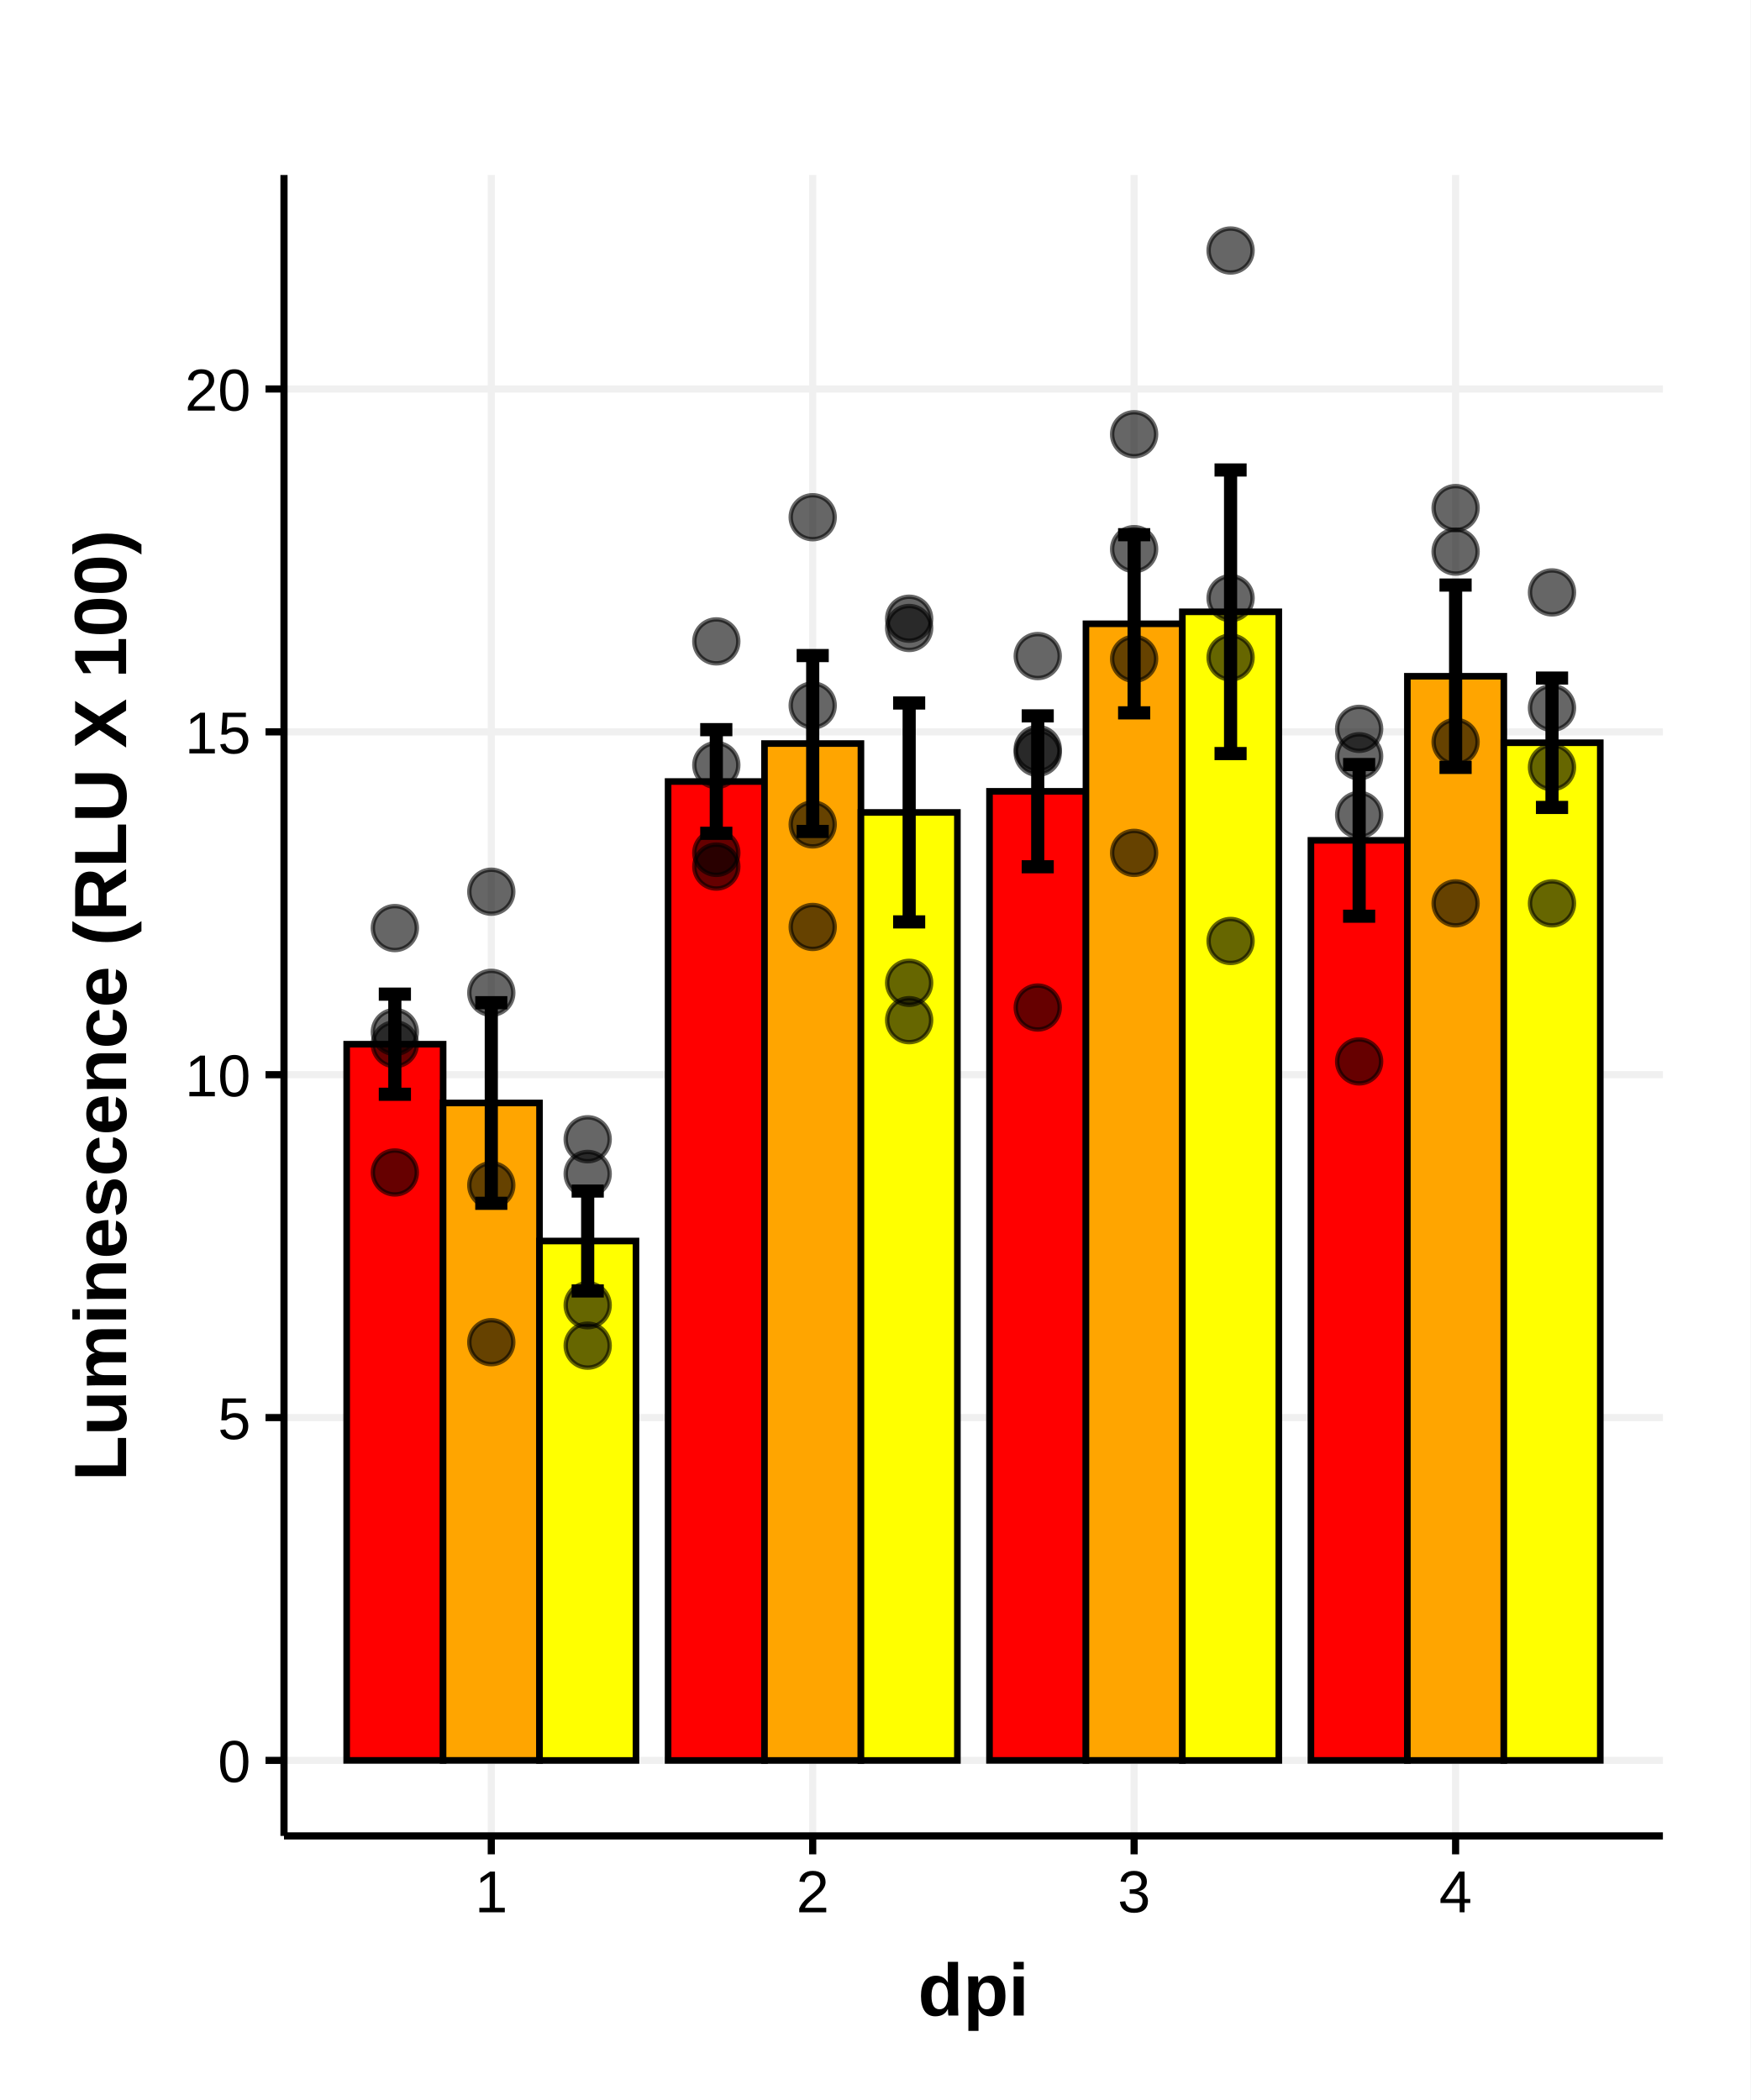
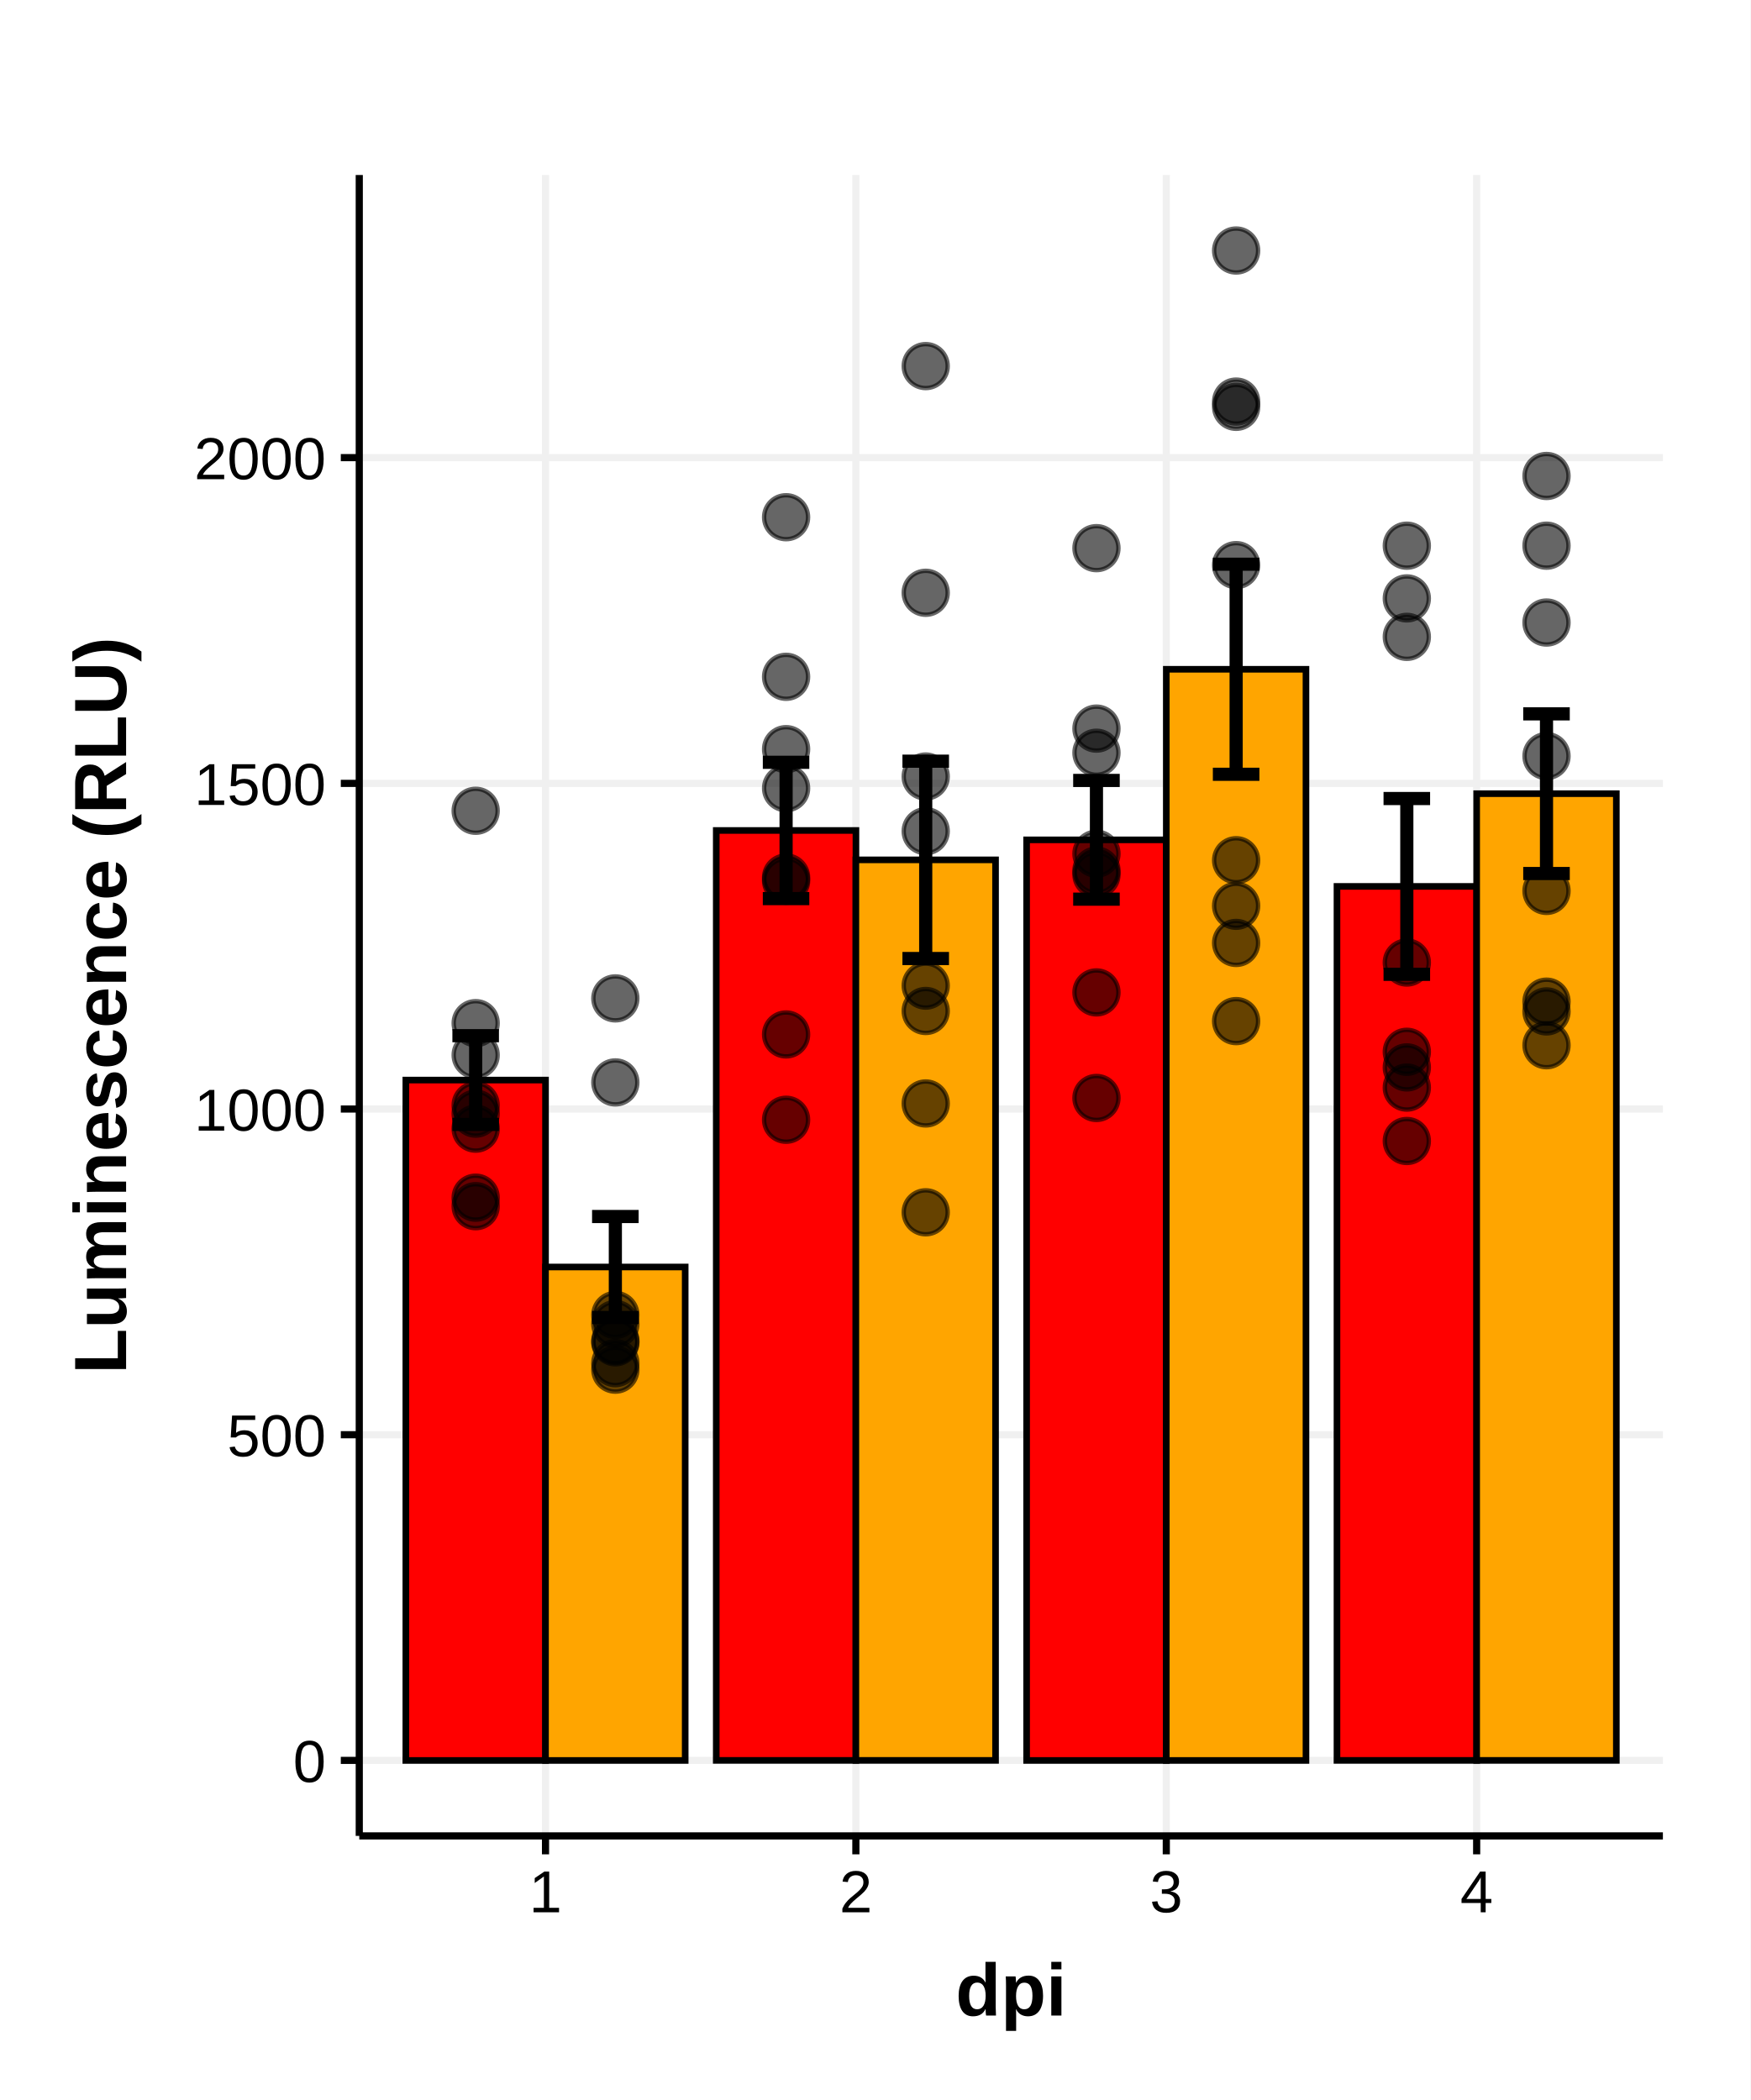
<svg xmlns="http://www.w3.org/2000/svg" class="svglite" width="283.46pt" height="340.16pt" viewBox="0 0 283.46 340.16">
  <defs>
    <style type="text/css">
    .svglite line, .svglite polyline, .svglite polygon, .svglite path, .svglite rect, .svglite circle {
      fill: none;
      stroke: #000000;
      stroke-linecap: round;
      stroke-linejoin: round;
      stroke-miterlimit: 10.00;
    }
  </style>
  </defs>
  <rect width="100%" height="100%" style="stroke: none; fill: #FFFFFF;" />
  <defs>
    <clipPath id="cpMC4wMHwyODMuNDZ8MC4wMHwzNDAuMTY=">
      <rect x="0.00" y="0.00" width="283.46" height="340.16" />
    </clipPath>
  </defs>
  <g clip-path="url(#cpMC4wMHwyODMuNDZ8MC4wMHwzNDAuMTY=)">
    <rect x="0.00" y="0.00" width="283.46" height="340.16" style="stroke-width: 1.16; stroke: none; fill: #FFFFFF;" />
  </g>
  <defs>
-     <clipPath id="cpNDUuOTl8MjY5LjI5fDI4LjM1fDI5Ny4zOA==">
-       <rect x="45.99" y="28.35" width="223.31" height="269.04" />
+     <clipPath id="cpNTguMTh8MjY5LjI5fDI4LjM1fDI5Ny4zOA==">
+       <rect x="58.18" y="28.35" width="211.11" height="269.04" />
    </clipPath>
  </defs>
-   <g clip-path="url(#cpNDUuOTl8MjY5LjI5fDI4LjM1fDI5Ny4zOA==)">
-     <rect x="45.99" y="28.35" width="223.31" height="269.04" style="stroke-width: 1.16; stroke: none; fill: #FFFFFF;" />
-     <polyline points="45.99,285.15 269.29,285.15 " style="stroke-width: 1.16; stroke: #F0F0F0; stroke-linecap: butt;" />
-     <polyline points="45.99,229.62 269.29,229.62 " style="stroke-width: 1.16; stroke: #F0F0F0; stroke-linecap: butt;" />
-     <polyline points="45.99,174.08 269.29,174.08 " style="stroke-width: 1.16; stroke: #F0F0F0; stroke-linecap: butt;" />
-     <polyline points="45.99,118.55 269.29,118.55 " style="stroke-width: 1.16; stroke: #F0F0F0; stroke-linecap: butt;" />
-     <polyline points="45.99,63.01 269.29,63.01 " style="stroke-width: 1.16; stroke: #F0F0F0; stroke-linecap: butt;" />
-     <polyline points="79.56,297.38 79.56,28.35 " style="stroke-width: 1.16; stroke: #F0F0F0; stroke-linecap: butt;" />
-     <polyline points="131.61,297.38 131.61,28.35 " style="stroke-width: 1.16; stroke: #F0F0F0; stroke-linecap: butt;" />
-     <polyline points="183.66,297.38 183.66,28.35 " style="stroke-width: 1.16; stroke: #F0F0F0; stroke-linecap: butt;" />
-     <polyline points="235.72,297.38 235.72,28.35 " style="stroke-width: 1.16; stroke: #F0F0F0; stroke-linecap: butt;" />
-     <rect x="56.14" y="169.14" width="15.62" height="116.01" style="stroke-width: 1.07; stroke-linecap: square; stroke-linejoin: miter; fill: #FF0000;" />
-     <rect x="108.19" y="126.59" width="15.62" height="158.57" style="stroke-width: 1.07; stroke-linecap: square; stroke-linejoin: miter; fill: #FF0000;" />
-     <rect x="160.24" y="128.18" width="15.62" height="156.97" style="stroke-width: 1.07; stroke-linecap: square; stroke-linejoin: miter; fill: #FF0000;" />
-     <rect x="212.29" y="136.12" width="15.62" height="149.03" style="stroke-width: 1.07; stroke-linecap: square; stroke-linejoin: miter; fill: #FF0000;" />
-     <rect x="71.75" y="178.66" width="15.62" height="106.49" style="stroke-width: 1.07; stroke-linecap: square; stroke-linejoin: miter; fill: #FFA500;" />
-     <rect x="123.80" y="120.44" width="15.62" height="164.72" style="stroke-width: 1.07; stroke-linecap: square; stroke-linejoin: miter; fill: #FFA500;" />
-     <rect x="175.86" y="101.04" width="15.62" height="184.11" style="stroke-width: 1.07; stroke-linecap: square; stroke-linejoin: miter; fill: #FFA500;" />
-     <rect x="227.91" y="109.54" width="15.62" height="175.62" style="stroke-width: 1.07; stroke-linecap: square; stroke-linejoin: miter; fill: #FFA500;" />
-     <rect x="87.37" y="201.02" width="15.62" height="84.14" style="stroke-width: 1.07; stroke-linecap: square; stroke-linejoin: miter; fill: #FFFF00;" />
-     <rect x="139.42" y="131.60" width="15.62" height="153.56" style="stroke-width: 1.07; stroke-linecap: square; stroke-linejoin: miter; fill: #FFFF00;" />
-     <rect x="191.47" y="99.10" width="15.62" height="186.06" style="stroke-width: 1.07; stroke-linecap: square; stroke-linejoin: miter; fill: #FFFF00;" />
-     <rect x="243.53" y="120.31" width="15.62" height="164.84" style="stroke-width: 1.07; stroke-linecap: square; stroke-linejoin: miter; fill: #FFFF00;" />
-     <polyline points="61.34,161.03 66.55,161.03 " style="stroke-width: 2.13; stroke-linecap: butt;" />
-     <polyline points="63.94,161.03 63.94,177.25 " style="stroke-width: 2.13; stroke-linecap: butt;" />
-     <polyline points="61.34,177.25 66.55,177.25 " style="stroke-width: 2.13; stroke-linecap: butt;" />
-     <polyline points="113.39,118.19 118.60,118.19 " style="stroke-width: 2.13; stroke-linecap: butt;" />
-     <polyline points="116.00,118.19 116.00,134.98 " style="stroke-width: 2.13; stroke-linecap: butt;" />
-     <polyline points="113.39,134.98 118.60,134.98 " style="stroke-width: 2.13; stroke-linecap: butt;" />
-     <polyline points="165.45,115.96 170.65,115.96 " style="stroke-width: 2.13; stroke-linecap: butt;" />
-     <polyline points="168.05,115.96 168.05,140.40 " style="stroke-width: 2.13; stroke-linecap: butt;" />
-     <polyline points="165.45,140.40 170.65,140.40 " style="stroke-width: 2.13; stroke-linecap: butt;" />
-     <polyline points="217.50,123.84 222.70,123.84 " style="stroke-width: 2.13; stroke-linecap: butt;" />
-     <polyline points="220.10,123.84 220.10,148.41 " style="stroke-width: 2.13; stroke-linecap: butt;" />
-     <polyline points="217.50,148.41 222.70,148.41 " style="stroke-width: 2.13; stroke-linecap: butt;" />
-     <polyline points="76.96,162.42 82.16,162.42 " style="stroke-width: 2.13; stroke-linecap: butt;" />
-     <polyline points="79.56,162.42 79.56,194.91 " style="stroke-width: 2.13; stroke-linecap: butt;" />
-     <polyline points="76.96,194.91 82.16,194.91 " style="stroke-width: 2.13; stroke-linecap: butt;" />
-     <polyline points="129.01,106.19 134.21,106.19 " style="stroke-width: 2.13; stroke-linecap: butt;" />
-     <polyline points="131.61,106.19 131.61,134.68 " style="stroke-width: 2.13; stroke-linecap: butt;" />
-     <polyline points="129.01,134.68 134.21,134.68 " style="stroke-width: 2.13; stroke-linecap: butt;" />
-     <polyline points="181.06,86.61 186.27,86.61 " style="stroke-width: 2.13; stroke-linecap: butt;" />
-     <polyline points="183.66,86.61 183.66,115.47 " style="stroke-width: 2.13; stroke-linecap: butt;" />
-     <polyline points="181.06,115.47 186.27,115.47 " style="stroke-width: 2.13; stroke-linecap: butt;" />
-     <polyline points="233.11,94.77 238.32,94.77 " style="stroke-width: 2.13; stroke-linecap: butt;" />
-     <polyline points="235.72,94.77 235.72,124.30 " style="stroke-width: 2.13; stroke-linecap: butt;" />
-     <polyline points="233.11,124.30 238.32,124.30 " style="stroke-width: 2.13; stroke-linecap: butt;" />
-     <polyline points="92.57,192.93 97.78,192.93 " style="stroke-width: 2.13; stroke-linecap: butt;" />
-     <polyline points="95.17,192.93 95.17,209.11 " style="stroke-width: 2.13; stroke-linecap: butt;" />
-     <polyline points="92.57,209.11 97.78,209.11 " style="stroke-width: 2.13; stroke-linecap: butt;" />
-     <polyline points="144.63,113.87 149.83,113.87 " style="stroke-width: 2.13; stroke-linecap: butt;" />
-     <polyline points="147.23,113.87 147.23,149.33 " style="stroke-width: 2.13; stroke-linecap: butt;" />
-     <polyline points="144.63,149.33 149.83,149.33 " style="stroke-width: 2.13; stroke-linecap: butt;" />
-     <polyline points="196.68,76.13 201.88,76.13 " style="stroke-width: 2.13; stroke-linecap: butt;" />
-     <polyline points="199.28,76.13 199.28,122.06 " style="stroke-width: 2.13; stroke-linecap: butt;" />
-     <polyline points="196.68,122.06 201.88,122.06 " style="stroke-width: 2.13; stroke-linecap: butt;" />
-     <polyline points="248.73,109.83 253.94,109.83 " style="stroke-width: 2.13; stroke-linecap: butt;" />
-     <polyline points="251.33,109.83 251.33,130.79 " style="stroke-width: 2.13; stroke-linecap: butt;" />
-     <polyline points="248.73,130.79 253.94,130.79 " style="stroke-width: 2.13; stroke-linecap: butt;" />
-     <circle cx="95.17" cy="211.42" r="3.56" style="stroke-width: 0.71; stroke: #000000; stroke-opacity: 0.60; fill: #000000; fill-opacity: 0.60;" />
-     <circle cx="147.23" cy="101.72" r="3.56" style="stroke-width: 0.71; stroke: #000000; stroke-opacity: 0.60; fill: #000000; fill-opacity: 0.60;" />
-     <circle cx="199.28" cy="96.89" r="3.56" style="stroke-width: 0.71; stroke: #000000; stroke-opacity: 0.60; fill: #000000; fill-opacity: 0.60;" />
-     <circle cx="251.33" cy="146.33" r="3.56" style="stroke-width: 0.71; stroke: #000000; stroke-opacity: 0.60; fill: #000000; fill-opacity: 0.60;" />
-     <circle cx="95.17" cy="190.15" r="3.56" style="stroke-width: 0.71; stroke: #000000; stroke-opacity: 0.60; fill: #000000; fill-opacity: 0.60;" />
-     <circle cx="147.23" cy="165.25" r="3.56" style="stroke-width: 0.71; stroke: #000000; stroke-opacity: 0.60; fill: #000000; fill-opacity: 0.60;" />
-     <circle cx="199.28" cy="106.50" r="3.56" style="stroke-width: 0.71; stroke: #000000; stroke-opacity: 0.60; fill: #000000; fill-opacity: 0.60;" />
-     <circle cx="251.33" cy="95.96" r="3.56" style="stroke-width: 0.71; stroke: #000000; stroke-opacity: 0.60; fill: #000000; fill-opacity: 0.60;" />
-     <circle cx="95.17" cy="217.97" r="3.56" style="stroke-width: 0.71; stroke: #000000; stroke-opacity: 0.60; fill: #000000; fill-opacity: 0.60;" />
-     <circle cx="147.23" cy="100.22" r="3.56" style="stroke-width: 0.71; stroke: #000000; stroke-opacity: 0.60; fill: #000000; fill-opacity: 0.60;" />
-     <circle cx="199.28" cy="40.58" r="3.56" style="stroke-width: 0.71; stroke: #000000; stroke-opacity: 0.60; fill: #000000; fill-opacity: 0.60;" />
-     <circle cx="251.33" cy="114.67" r="3.56" style="stroke-width: 0.71; stroke: #000000; stroke-opacity: 0.60; fill: #000000; fill-opacity: 0.60;" />
-     <circle cx="95.17" cy="184.54" r="3.56" style="stroke-width: 0.71; stroke: #000000; stroke-opacity: 0.60; fill: #000000; fill-opacity: 0.60;" />
-     <circle cx="147.23" cy="159.20" r="3.56" style="stroke-width: 0.71; stroke: #000000; stroke-opacity: 0.60; fill: #000000; fill-opacity: 0.60;" />
-     <circle cx="199.28" cy="152.42" r="3.56" style="stroke-width: 0.71; stroke: #000000; stroke-opacity: 0.60; fill: #000000; fill-opacity: 0.60;" />
-     <circle cx="251.33" cy="124.28" r="3.56" style="stroke-width: 0.71; stroke: #000000; stroke-opacity: 0.60; fill: #000000; fill-opacity: 0.60;" />
-     <circle cx="63.94" cy="169.15" r="3.56" style="stroke-width: 0.71; stroke: #000000; stroke-opacity: 0.60; fill: #000000; fill-opacity: 0.60;" />
-     <circle cx="116.00" cy="103.89" r="3.56" style="stroke-width: 0.71; stroke: #000000; stroke-opacity: 0.60; fill: #000000; fill-opacity: 0.60;" />
-     <circle cx="168.05" cy="121.32" r="3.56" style="stroke-width: 0.71; stroke: #000000; stroke-opacity: 0.60; fill: #000000; fill-opacity: 0.60;" />
-     <circle cx="220.10" cy="118.06" r="3.56" style="stroke-width: 0.71; stroke: #000000; stroke-opacity: 0.60; fill: #000000; fill-opacity: 0.60;" />
-     <circle cx="63.94" cy="189.92" r="3.56" style="stroke-width: 0.71; stroke: #000000; stroke-opacity: 0.60; fill: #000000; fill-opacity: 0.60;" />
-     <circle cx="116.00" cy="140.37" r="3.56" style="stroke-width: 0.71; stroke: #000000; stroke-opacity: 0.60; fill: #000000; fill-opacity: 0.60;" />
-     <circle cx="168.05" cy="106.27" r="3.56" style="stroke-width: 0.71; stroke: #000000; stroke-opacity: 0.60; fill: #000000; fill-opacity: 0.60;" />
-     <circle cx="220.10" cy="122.50" r="3.56" style="stroke-width: 0.71; stroke: #000000; stroke-opacity: 0.60; fill: #000000; fill-opacity: 0.60;" />
-     <circle cx="63.94" cy="167.16" r="3.56" style="stroke-width: 0.71; stroke: #000000; stroke-opacity: 0.60; fill: #000000; fill-opacity: 0.60;" />
-     <circle cx="116.00" cy="138.15" r="3.56" style="stroke-width: 0.71; stroke: #000000; stroke-opacity: 0.60; fill: #000000; fill-opacity: 0.60;" />
-     <circle cx="168.05" cy="121.94" r="3.56" style="stroke-width: 0.71; stroke: #000000; stroke-opacity: 0.60; fill: #000000; fill-opacity: 0.60;" />
-     <circle cx="220.10" cy="132.00" r="3.56" style="stroke-width: 0.71; stroke: #000000; stroke-opacity: 0.60; fill: #000000; fill-opacity: 0.60;" />
-     <circle cx="63.94" cy="150.33" r="3.56" style="stroke-width: 0.71; stroke: #000000; stroke-opacity: 0.60; fill: #000000; fill-opacity: 0.60;" />
-     <circle cx="116.00" cy="123.93" r="3.56" style="stroke-width: 0.71; stroke: #000000; stroke-opacity: 0.60; fill: #000000; fill-opacity: 0.60;" />
-     <circle cx="168.05" cy="163.20" r="3.56" style="stroke-width: 0.71; stroke: #000000; stroke-opacity: 0.60; fill: #000000; fill-opacity: 0.60;" />
-     <circle cx="220.10" cy="171.93" r="3.56" style="stroke-width: 0.71; stroke: #000000; stroke-opacity: 0.60; fill: #000000; fill-opacity: 0.60;" />
-     <circle cx="79.56" cy="144.44" r="3.56" style="stroke-width: 0.71; stroke: #000000; stroke-opacity: 0.60; fill: #000000; fill-opacity: 0.60;" />
-     <circle cx="131.61" cy="133.54" r="3.56" style="stroke-width: 0.71; stroke: #000000; stroke-opacity: 0.60; fill: #000000; fill-opacity: 0.60;" />
-     <circle cx="183.66" cy="106.72" r="3.56" style="stroke-width: 0.71; stroke: #000000; stroke-opacity: 0.60; fill: #000000; fill-opacity: 0.60;" />
-     <circle cx="235.72" cy="120.17" r="3.56" style="stroke-width: 0.71; stroke: #000000; stroke-opacity: 0.60; fill: #000000; fill-opacity: 0.60;" />
-     <circle cx="79.56" cy="191.98" r="3.56" style="stroke-width: 0.71; stroke: #000000; stroke-opacity: 0.60; fill: #000000; fill-opacity: 0.60;" />
-     <circle cx="131.61" cy="150.15" r="3.56" style="stroke-width: 0.71; stroke: #000000; stroke-opacity: 0.60; fill: #000000; fill-opacity: 0.60;" />
-     <circle cx="183.66" cy="88.95" r="3.56" style="stroke-width: 0.71; stroke: #000000; stroke-opacity: 0.60; fill: #000000; fill-opacity: 0.60;" />
-     <circle cx="235.72" cy="89.35" r="3.56" style="stroke-width: 0.71; stroke: #000000; stroke-opacity: 0.60; fill: #000000; fill-opacity: 0.60;" />
-     <circle cx="79.56" cy="217.41" r="3.56" style="stroke-width: 0.71; stroke: #000000; stroke-opacity: 0.60; fill: #000000; fill-opacity: 0.60;" />
-     <circle cx="131.61" cy="114.27" r="3.56" style="stroke-width: 0.71; stroke: #000000; stroke-opacity: 0.60; fill: #000000; fill-opacity: 0.60;" />
-     <circle cx="183.66" cy="138.15" r="3.56" style="stroke-width: 0.71; stroke: #000000; stroke-opacity: 0.60; fill: #000000; fill-opacity: 0.60;" />
-     <circle cx="235.72" cy="146.33" r="3.56" style="stroke-width: 0.71; stroke: #000000; stroke-opacity: 0.60; fill: #000000; fill-opacity: 0.60;" />
-     <circle cx="79.56" cy="160.82" r="3.56" style="stroke-width: 0.71; stroke: #000000; stroke-opacity: 0.60; fill: #000000; fill-opacity: 0.60;" />
-     <circle cx="131.61" cy="83.78" r="3.56" style="stroke-width: 0.71; stroke: #000000; stroke-opacity: 0.60; fill: #000000; fill-opacity: 0.60;" />
-     <circle cx="183.66" cy="70.34" r="3.56" style="stroke-width: 0.71; stroke: #000000; stroke-opacity: 0.60; fill: #000000; fill-opacity: 0.60;" />
-     <circle cx="235.72" cy="82.30" r="3.56" style="stroke-width: 0.71; stroke: #000000; stroke-opacity: 0.60; fill: #000000; fill-opacity: 0.60;" />
-     <rect x="45.99" y="28.35" width="223.31" height="269.04" style="stroke-width: 1.16; stroke: none;" />
+   <g clip-path="url(#cpNTguMTh8MjY5LjI5fDI4LjM1fDI5Ny4zOA==)">
+     <rect x="58.18" y="28.35" width="211.11" height="269.04" style="stroke-width: 1.16; stroke: none; fill: #FFFFFF;" />
+     <polyline points="58.18,285.15 269.29,285.15 " style="stroke-width: 1.16; stroke: #F0F0F0; stroke-linecap: butt;" />
+     <polyline points="58.18,232.40 269.29,232.40 " style="stroke-width: 1.16; stroke: #F0F0F0; stroke-linecap: butt;" />
+     <polyline points="58.18,179.64 269.29,179.64 " style="stroke-width: 1.16; stroke: #F0F0F0; stroke-linecap: butt;" />
+     <polyline points="58.18,126.89 269.29,126.89 " style="stroke-width: 1.16; stroke: #F0F0F0; stroke-linecap: butt;" />
+     <polyline points="58.18,74.13 269.29,74.13 " style="stroke-width: 1.16; stroke: #F0F0F0; stroke-linecap: butt;" />
+     <polyline points="88.34,297.38 88.34,28.35 " style="stroke-width: 1.16; stroke: #F0F0F0; stroke-linecap: butt;" />
+     <polyline points="138.60,297.38 138.60,28.35 " style="stroke-width: 1.16; stroke: #F0F0F0; stroke-linecap: butt;" />
+     <polyline points="188.87,297.38 188.87,28.35 " style="stroke-width: 1.16; stroke: #F0F0F0; stroke-linecap: butt;" />
+     <polyline points="239.13,297.38 239.13,28.35 " style="stroke-width: 1.16; stroke: #F0F0F0; stroke-linecap: butt;" />
+     <rect x="65.72" y="174.95" width="22.62" height="110.21" style="stroke-width: 1.07; stroke-linecap: square; stroke-linejoin: miter; fill: #FF0000;" />
+     <rect x="115.99" y="134.52" width="22.62" height="150.63" style="stroke-width: 1.07; stroke-linecap: square; stroke-linejoin: miter; fill: #FF0000;" />
+     <rect x="166.25" y="136.04" width="22.62" height="149.12" style="stroke-width: 1.07; stroke-linecap: square; stroke-linejoin: miter; fill: #FF0000;" />
+     <rect x="216.51" y="143.58" width="22.62" height="141.57" style="stroke-width: 1.07; stroke-linecap: square; stroke-linejoin: miter; fill: #FF0000;" />
+     <rect x="88.34" y="205.23" width="22.62" height="79.93" style="stroke-width: 1.07; stroke-linecap: square; stroke-linejoin: miter; fill: #FFA500;" />
+     <rect x="138.60" y="139.28" width="22.62" height="145.87" style="stroke-width: 1.07; stroke-linecap: square; stroke-linejoin: miter; fill: #FFA500;" />
+     <rect x="188.87" y="108.41" width="22.62" height="176.75" style="stroke-width: 1.07; stroke-linecap: square; stroke-linejoin: miter; fill: #FFA500;" />
+     <rect x="239.13" y="128.56" width="22.62" height="156.59" style="stroke-width: 1.07; stroke-linecap: square; stroke-linejoin: miter; fill: #FFA500;" />
+     <polyline points="73.26,167.76 80.80,167.76 " style="stroke-width: 2.13; stroke-linecap: butt;" />
+     <polyline points="77.03,167.76 77.03,182.13 " style="stroke-width: 2.13; stroke-linecap: butt;" />
+     <polyline points="73.26,182.13 80.80,182.13 " style="stroke-width: 2.13; stroke-linecap: butt;" />
+     <polyline points="123.53,123.48 131.06,123.48 " style="stroke-width: 2.13; stroke-linecap: butt;" />
+     <polyline points="127.30,123.48 127.30,145.56 " style="stroke-width: 2.13; stroke-linecap: butt;" />
+     <polyline points="123.53,145.56 131.06,145.56 " style="stroke-width: 2.13; stroke-linecap: butt;" />
+     <polyline points="173.79,126.42 181.33,126.42 " style="stroke-width: 2.13; stroke-linecap: butt;" />
+     <polyline points="177.56,126.42 177.56,145.65 " style="stroke-width: 2.13; stroke-linecap: butt;" />
+     <polyline points="173.79,145.65 181.33,145.65 " style="stroke-width: 2.13; stroke-linecap: butt;" />
+     <polyline points="224.05,129.35 231.59,129.35 " style="stroke-width: 2.13; stroke-linecap: butt;" />
+     <polyline points="227.82,129.35 227.82,157.82 " style="stroke-width: 2.13; stroke-linecap: butt;" />
+     <polyline points="224.05,157.82 231.59,157.82 " style="stroke-width: 2.13; stroke-linecap: butt;" />
+     <polyline points="95.88,197.05 103.42,197.05 " style="stroke-width: 2.13; stroke-linecap: butt;" />
+     <polyline points="99.65,197.05 99.65,213.41 " style="stroke-width: 2.13; stroke-linecap: butt;" />
+     <polyline points="95.88,213.41 103.42,213.41 " style="stroke-width: 2.13; stroke-linecap: butt;" />
+     <polyline points="146.14,123.30 153.68,123.30 " style="stroke-width: 2.13; stroke-linecap: butt;" />
+     <polyline points="149.91,123.30 149.91,155.26 " style="stroke-width: 2.13; stroke-linecap: butt;" />
+     <polyline points="146.14,155.26 153.68,155.26 " style="stroke-width: 2.13; stroke-linecap: butt;" />
+     <polyline points="196.41,91.39 203.95,91.39 " style="stroke-width: 2.13; stroke-linecap: butt;" />
+     <polyline points="200.18,91.39 200.18,125.42 " style="stroke-width: 2.13; stroke-linecap: butt;" />
+     <polyline points="196.41,125.42 203.95,125.42 " style="stroke-width: 2.13; stroke-linecap: butt;" />
+     <polyline points="246.67,115.63 254.21,115.63 " style="stroke-width: 2.13; stroke-linecap: butt;" />
+     <polyline points="250.44,115.63 250.44,141.49 " style="stroke-width: 2.13; stroke-linecap: butt;" />
+     <polyline points="246.67,141.49 254.21,141.49 " style="stroke-width: 2.13; stroke-linecap: butt;" />
+     <circle cx="77.03" cy="179.02" r="3.56" style="stroke-width: 0.71; stroke: #000000; stroke-opacity: 0.60; fill: #000000; fill-opacity: 0.60;" />
+     <circle cx="77.03" cy="170.90" r="3.56" style="stroke-width: 0.71; stroke: #000000; stroke-opacity: 0.60; fill: #000000; fill-opacity: 0.60;" />
+     <circle cx="77.03" cy="194.00" r="3.56" style="stroke-width: 0.71; stroke: #000000; stroke-opacity: 0.60; fill: #000000; fill-opacity: 0.60;" />
+     <circle cx="77.03" cy="195.38" r="3.56" style="stroke-width: 0.71; stroke: #000000; stroke-opacity: 0.60; fill: #000000; fill-opacity: 0.60;" />
+     <circle cx="77.03" cy="165.73" r="3.56" style="stroke-width: 0.71; stroke: #000000; stroke-opacity: 0.60; fill: #000000; fill-opacity: 0.60;" />
+     <circle cx="77.03" cy="180.39" r="3.56" style="stroke-width: 0.71; stroke: #000000; stroke-opacity: 0.60; fill: #000000; fill-opacity: 0.60;" />
+     <circle cx="77.03" cy="131.33" r="3.56" style="stroke-width: 0.71; stroke: #000000; stroke-opacity: 0.60; fill: #000000; fill-opacity: 0.60;" />
+     <circle cx="77.03" cy="182.82" r="3.56" style="stroke-width: 0.71; stroke: #000000; stroke-opacity: 0.60; fill: #000000; fill-opacity: 0.60;" />
+     <circle cx="99.65" cy="213.00" r="3.56" style="stroke-width: 0.71; stroke: #000000; stroke-opacity: 0.60; fill: #000000; fill-opacity: 0.60;" />
+     <circle cx="99.65" cy="217.22" r="3.56" style="stroke-width: 0.71; stroke: #000000; stroke-opacity: 0.60; fill: #000000; fill-opacity: 0.60;" />
+     <circle cx="99.65" cy="214.47" r="3.56" style="stroke-width: 0.71; stroke: #000000; stroke-opacity: 0.60; fill: #000000; fill-opacity: 0.60;" />
+     <circle cx="99.65" cy="175.33" r="3.56" style="stroke-width: 0.71; stroke: #000000; stroke-opacity: 0.60; fill: #000000; fill-opacity: 0.60;" />
+     <circle cx="99.65" cy="221.86" r="3.56" style="stroke-width: 0.71; stroke: #000000; stroke-opacity: 0.60; fill: #000000; fill-opacity: 0.60;" />
+     <circle cx="99.65" cy="220.80" r="3.56" style="stroke-width: 0.71; stroke: #000000; stroke-opacity: 0.60; fill: #000000; fill-opacity: 0.60;" />
+     <circle cx="99.65" cy="161.72" r="3.56" style="stroke-width: 0.71; stroke: #000000; stroke-opacity: 0.60; fill: #000000; fill-opacity: 0.60;" />
+     <circle cx="99.65" cy="217.43" r="3.56" style="stroke-width: 0.71; stroke: #000000; stroke-opacity: 0.60; fill: #000000; fill-opacity: 0.60;" />
+     <circle cx="127.30" cy="142.13" r="3.56" style="stroke-width: 0.71; stroke: #000000; stroke-opacity: 0.60; fill: #000000; fill-opacity: 0.60;" />
+     <circle cx="127.30" cy="83.78" r="3.56" style="stroke-width: 0.71; stroke: #000000; stroke-opacity: 0.60; fill: #000000; fill-opacity: 0.60;" />
+     <circle cx="127.30" cy="167.56" r="3.56" style="stroke-width: 0.71; stroke: #000000; stroke-opacity: 0.60; fill: #000000; fill-opacity: 0.60;" />
+     <circle cx="127.30" cy="127.68" r="3.56" style="stroke-width: 0.71; stroke: #000000; stroke-opacity: 0.60; fill: #000000; fill-opacity: 0.60;" />
+     <circle cx="127.30" cy="109.63" r="3.56" style="stroke-width: 0.71; stroke: #000000; stroke-opacity: 0.60; fill: #000000; fill-opacity: 0.60;" />
+     <circle cx="127.30" cy="181.38" r="3.56" style="stroke-width: 0.71; stroke: #000000; stroke-opacity: 0.60; fill: #000000; fill-opacity: 0.60;" />
+     <circle cx="127.30" cy="142.66" r="3.56" style="stroke-width: 0.71; stroke: #000000; stroke-opacity: 0.60; fill: #000000; fill-opacity: 0.60;" />
+     <circle cx="127.30" cy="121.35" r="3.56" style="stroke-width: 0.71; stroke: #000000; stroke-opacity: 0.60; fill: #000000; fill-opacity: 0.60;" />
+     <circle cx="149.91" cy="125.78" r="3.56" style="stroke-width: 0.71; stroke: #000000; stroke-opacity: 0.60; fill: #000000; fill-opacity: 0.60;" />
+     <circle cx="149.91" cy="96.02" r="3.56" style="stroke-width: 0.71; stroke: #000000; stroke-opacity: 0.60; fill: #000000; fill-opacity: 0.60;" />
+     <circle cx="149.91" cy="178.74" r="3.56" style="stroke-width: 0.71; stroke: #000000; stroke-opacity: 0.60; fill: #000000; fill-opacity: 0.60;" />
+     <circle cx="149.91" cy="163.76" r="3.56" style="stroke-width: 0.71; stroke: #000000; stroke-opacity: 0.60; fill: #000000; fill-opacity: 0.60;" />
+     <circle cx="149.91" cy="59.30" r="3.56" style="stroke-width: 0.71; stroke: #000000; stroke-opacity: 0.60; fill: #000000; fill-opacity: 0.60;" />
+     <circle cx="149.91" cy="159.65" r="3.56" style="stroke-width: 0.71; stroke: #000000; stroke-opacity: 0.60; fill: #000000; fill-opacity: 0.60;" />
+     <circle cx="149.91" cy="196.37" r="3.56" style="stroke-width: 0.71; stroke: #000000; stroke-opacity: 0.60; fill: #000000; fill-opacity: 0.60;" />
+     <circle cx="149.91" cy="134.64" r="3.56" style="stroke-width: 0.71; stroke: #000000; stroke-opacity: 0.60; fill: #000000; fill-opacity: 0.60;" />
+     <circle cx="177.56" cy="118.02" r="3.56" style="stroke-width: 0.71; stroke: #000000; stroke-opacity: 0.60; fill: #000000; fill-opacity: 0.60;" />
+     <circle cx="177.56" cy="141.02" r="3.56" style="stroke-width: 0.71; stroke: #000000; stroke-opacity: 0.60; fill: #000000; fill-opacity: 0.60;" />
+     <circle cx="177.56" cy="88.79" r="3.56" style="stroke-width: 0.71; stroke: #000000; stroke-opacity: 0.60; fill: #000000; fill-opacity: 0.60;" />
+     <circle cx="177.56" cy="141.66" r="3.56" style="stroke-width: 0.71; stroke: #000000; stroke-opacity: 0.60; fill: #000000; fill-opacity: 0.60;" />
+     <circle cx="177.56" cy="138.28" r="3.56" style="stroke-width: 0.71; stroke: #000000; stroke-opacity: 0.60; fill: #000000; fill-opacity: 0.60;" />
+     <circle cx="177.56" cy="121.93" r="3.56" style="stroke-width: 0.71; stroke: #000000; stroke-opacity: 0.60; fill: #000000; fill-opacity: 0.60;" />
+     <circle cx="177.56" cy="177.85" r="3.56" style="stroke-width: 0.71; stroke: #000000; stroke-opacity: 0.60; fill: #000000; fill-opacity: 0.60;" />
+     <circle cx="177.56" cy="160.75" r="3.56" style="stroke-width: 0.71; stroke: #000000; stroke-opacity: 0.60; fill: #000000; fill-opacity: 0.60;" />
+     <circle cx="200.18" cy="65.90" r="3.56" style="stroke-width: 0.71; stroke: #000000; stroke-opacity: 0.60; fill: #000000; fill-opacity: 0.60;" />
+     <circle cx="200.18" cy="146.72" r="3.56" style="stroke-width: 0.71; stroke: #000000; stroke-opacity: 0.60; fill: #000000; fill-opacity: 0.60;" />
+     <circle cx="200.18" cy="91.54" r="3.56" style="stroke-width: 0.71; stroke: #000000; stroke-opacity: 0.60; fill: #000000; fill-opacity: 0.60;" />
+     <circle cx="200.18" cy="139.34" r="3.56" style="stroke-width: 0.71; stroke: #000000; stroke-opacity: 0.60; fill: #000000; fill-opacity: 0.60;" />
+     <circle cx="200.18" cy="65.05" r="3.56" style="stroke-width: 0.71; stroke: #000000; stroke-opacity: 0.60; fill: #000000; fill-opacity: 0.60;" />
+     <circle cx="200.18" cy="40.58" r="3.56" style="stroke-width: 0.71; stroke: #000000; stroke-opacity: 0.60; fill: #000000; fill-opacity: 0.60;" />
+     <circle cx="200.18" cy="152.74" r="3.56" style="stroke-width: 0.71; stroke: #000000; stroke-opacity: 0.60; fill: #000000; fill-opacity: 0.60;" />
+     <circle cx="200.18" cy="165.40" r="3.56" style="stroke-width: 0.71; stroke: #000000; stroke-opacity: 0.60; fill: #000000; fill-opacity: 0.60;" />
+     <circle cx="227.82" cy="155.91" r="3.56" style="stroke-width: 0.71; stroke: #000000; stroke-opacity: 0.60; fill: #000000; fill-opacity: 0.60;" />
+     <circle cx="227.82" cy="96.93" r="3.56" style="stroke-width: 0.71; stroke: #000000; stroke-opacity: 0.60; fill: #000000; fill-opacity: 0.60;" />
+     <circle cx="227.82" cy="88.39" r="3.56" style="stroke-width: 0.71; stroke: #000000; stroke-opacity: 0.60; fill: #000000; fill-opacity: 0.60;" />
+     <circle cx="227.82" cy="172.90" r="3.56" style="stroke-width: 0.71; stroke: #000000; stroke-opacity: 0.60; fill: #000000; fill-opacity: 0.60;" />
+     <circle cx="227.82" cy="103.16" r="3.56" style="stroke-width: 0.71; stroke: #000000; stroke-opacity: 0.60; fill: #000000; fill-opacity: 0.60;" />
+     <circle cx="227.82" cy="176.17" r="3.56" style="stroke-width: 0.71; stroke: #000000; stroke-opacity: 0.60; fill: #000000; fill-opacity: 0.60;" />
+     <circle cx="227.82" cy="184.82" r="3.56" style="stroke-width: 0.71; stroke: #000000; stroke-opacity: 0.60; fill: #000000; fill-opacity: 0.60;" />
+     <circle cx="227.82" cy="170.37" r="3.56" style="stroke-width: 0.71; stroke: #000000; stroke-opacity: 0.60; fill: #000000; fill-opacity: 0.60;" />
+     <circle cx="250.44" cy="144.31" r="3.56" style="stroke-width: 0.71; stroke: #000000; stroke-opacity: 0.60; fill: #000000; fill-opacity: 0.60;" />
+     <circle cx="250.44" cy="162.25" r="3.56" style="stroke-width: 0.71; stroke: #000000; stroke-opacity: 0.60; fill: #000000; fill-opacity: 0.60;" />
+     <circle cx="250.44" cy="122.47" r="3.56" style="stroke-width: 0.71; stroke: #000000; stroke-opacity: 0.60; fill: #000000; fill-opacity: 0.60;" />
+     <circle cx="250.44" cy="88.39" r="3.56" style="stroke-width: 0.71; stroke: #000000; stroke-opacity: 0.60; fill: #000000; fill-opacity: 0.60;" />
+     <circle cx="250.44" cy="77.10" r="3.56" style="stroke-width: 0.71; stroke: #000000; stroke-opacity: 0.60; fill: #000000; fill-opacity: 0.60;" />
+     <circle cx="250.44" cy="169.31" r="3.56" style="stroke-width: 0.71; stroke: #000000; stroke-opacity: 0.60; fill: #000000; fill-opacity: 0.60;" />
+     <circle cx="250.44" cy="163.83" r="3.56" style="stroke-width: 0.71; stroke: #000000; stroke-opacity: 0.60; fill: #000000; fill-opacity: 0.60;" />
+     <circle cx="250.44" cy="100.84" r="3.56" style="stroke-width: 0.71; stroke: #000000; stroke-opacity: 0.60; fill: #000000; fill-opacity: 0.60;" />
+     <rect x="58.18" y="28.35" width="211.11" height="269.04" style="stroke-width: 1.16; stroke: none;" />
  </g>
  <g clip-path="url(#cpMC4wMHwyODMuNDZ8MC4wMHwzNDAuMTY=)">
-     <polyline points="45.99,297.38 45.99,28.35 " style="stroke-width: 1.16; stroke-linecap: butt;" />
-     <text x="40.61" y="288.65" text-anchor="end" style="font-size: 9.60px; font-family: Liberation Sans;" textLength="6.10px" lengthAdjust="spacingAndGlyphs">0</text>
-     <text x="40.61" y="233.11" text-anchor="end" style="font-size: 9.60px; font-family: Liberation Sans;" textLength="6.10px" lengthAdjust="spacingAndGlyphs">5</text>
-     <text x="40.61" y="177.58" text-anchor="end" style="font-size: 9.60px; font-family: Liberation Sans;" textLength="12.20px" lengthAdjust="spacingAndGlyphs">10</text>
-     <text x="40.61" y="122.04" text-anchor="end" style="font-size: 9.60px; font-family: Liberation Sans;" textLength="12.20px" lengthAdjust="spacingAndGlyphs">15</text>
-     <text x="40.61" y="66.51" text-anchor="end" style="font-size: 9.60px; font-family: Liberation Sans;" textLength="12.20px" lengthAdjust="spacingAndGlyphs">20</text>
-     <polyline points="43.00,285.15 45.99,285.15 " style="stroke-width: 1.16; stroke-linecap: butt;" />
-     <polyline points="43.00,229.62 45.99,229.62 " style="stroke-width: 1.16; stroke-linecap: butt;" />
-     <polyline points="43.00,174.08 45.99,174.08 " style="stroke-width: 1.16; stroke-linecap: butt;" />
-     <polyline points="43.00,118.55 45.99,118.55 " style="stroke-width: 1.16; stroke-linecap: butt;" />
-     <polyline points="43.00,63.01 45.99,63.01 " style="stroke-width: 1.16; stroke-linecap: butt;" />
-     <polyline points="45.99,297.38 269.29,297.38 " style="stroke-width: 1.16; stroke-linecap: butt;" />
-     <polyline points="79.56,300.37 79.56,297.38 " style="stroke-width: 1.16; stroke-linecap: butt;" />
-     <polyline points="131.61,300.37 131.61,297.38 " style="stroke-width: 1.16; stroke-linecap: butt;" />
-     <polyline points="183.66,300.37 183.66,297.38 " style="stroke-width: 1.16; stroke-linecap: butt;" />
-     <polyline points="235.72,300.37 235.72,297.38 " style="stroke-width: 1.16; stroke-linecap: butt;" />
-     <text x="79.56" y="309.75" text-anchor="middle" style="font-size: 9.60px; font-family: Liberation Sans;" textLength="6.10px" lengthAdjust="spacingAndGlyphs">1</text>
-     <text x="131.61" y="309.75" text-anchor="middle" style="font-size: 9.60px; font-family: Liberation Sans;" textLength="6.10px" lengthAdjust="spacingAndGlyphs">2</text>
-     <text x="183.66" y="309.75" text-anchor="middle" style="font-size: 9.60px; font-family: Liberation Sans;" textLength="6.10px" lengthAdjust="spacingAndGlyphs">3</text>
-     <text x="235.72" y="309.75" text-anchor="middle" style="font-size: 9.60px; font-family: Liberation Sans;" textLength="6.10px" lengthAdjust="spacingAndGlyphs">4</text>
-     <text x="157.64" y="326.48" text-anchor="middle" style="font-size: 12.00px; font-weight: bold; font-family: Liberation Sans;" textLength="21.29px" lengthAdjust="spacingAndGlyphs">dpi</text>
-     <text transform="translate(20.42,162.87) rotate(-90)" text-anchor="middle" style="font-size: 12.00px; font-weight: bold; font-family: Liberation Sans;" textLength="179.73px" lengthAdjust="spacingAndGlyphs">Luminescence (RLU X 100)</text>
+     <polyline points="58.18,297.38 58.18,28.35 " style="stroke-width: 1.16; stroke-linecap: butt;" />
+     <text x="52.80" y="288.65" text-anchor="end" style="font-size: 9.60px; font-family: Liberation Sans;" textLength="6.10px" lengthAdjust="spacingAndGlyphs">0</text>
+     <text x="52.80" y="235.89" text-anchor="end" style="font-size: 9.60px; font-family: Liberation Sans;" textLength="18.30px" lengthAdjust="spacingAndGlyphs">500</text>
+     <text x="52.80" y="183.14" text-anchor="end" style="font-size: 9.60px; font-family: Liberation Sans;" textLength="24.39px" lengthAdjust="spacingAndGlyphs">1000</text>
+     <text x="52.80" y="130.38" text-anchor="end" style="font-size: 9.60px; font-family: Liberation Sans;" textLength="24.39px" lengthAdjust="spacingAndGlyphs">1500</text>
+     <text x="52.80" y="77.62" text-anchor="end" style="font-size: 9.60px; font-family: Liberation Sans;" textLength="24.39px" lengthAdjust="spacingAndGlyphs">2000</text>
+     <polyline points="55.19,285.15 58.18,285.15 " style="stroke-width: 1.16; stroke-linecap: butt;" />
+     <polyline points="55.19,232.40 58.18,232.40 " style="stroke-width: 1.16; stroke-linecap: butt;" />
+     <polyline points="55.19,179.64 58.18,179.64 " style="stroke-width: 1.16; stroke-linecap: butt;" />
+     <polyline points="55.19,126.89 58.18,126.89 " style="stroke-width: 1.16; stroke-linecap: butt;" />
+     <polyline points="55.19,74.13 58.18,74.13 " style="stroke-width: 1.16; stroke-linecap: butt;" />
+     <polyline points="58.18,297.38 269.29,297.38 " style="stroke-width: 1.16; stroke-linecap: butt;" />
+     <polyline points="88.34,300.37 88.34,297.38 " style="stroke-width: 1.16; stroke-linecap: butt;" />
+     <polyline points="138.60,300.37 138.60,297.38 " style="stroke-width: 1.16; stroke-linecap: butt;" />
+     <polyline points="188.87,300.37 188.87,297.38 " style="stroke-width: 1.16; stroke-linecap: butt;" />
+     <polyline points="239.13,300.37 239.13,297.38 " style="stroke-width: 1.16; stroke-linecap: butt;" />
+     <text x="88.34" y="309.75" text-anchor="middle" style="font-size: 9.60px; font-family: Liberation Sans;" textLength="6.10px" lengthAdjust="spacingAndGlyphs">1</text>
+     <text x="138.60" y="309.75" text-anchor="middle" style="font-size: 9.60px; font-family: Liberation Sans;" textLength="6.10px" lengthAdjust="spacingAndGlyphs">2</text>
+     <text x="188.87" y="309.75" text-anchor="middle" style="font-size: 9.60px; font-family: Liberation Sans;" textLength="6.10px" lengthAdjust="spacingAndGlyphs">3</text>
+     <text x="239.13" y="309.75" text-anchor="middle" style="font-size: 9.60px; font-family: Liberation Sans;" textLength="6.10px" lengthAdjust="spacingAndGlyphs">4</text>
+     <text x="163.74" y="326.48" text-anchor="middle" style="font-size: 12.00px; font-weight: bold; font-family: Liberation Sans;" textLength="21.29px" lengthAdjust="spacingAndGlyphs">dpi</text>
+     <text transform="translate(20.42,162.87) rotate(-90)" text-anchor="middle" style="font-size: 12.00px; font-weight: bold; font-family: Liberation Sans;" textLength="137.07px" lengthAdjust="spacingAndGlyphs">Luminescence (RLU)</text>
  </g>
</svg>
